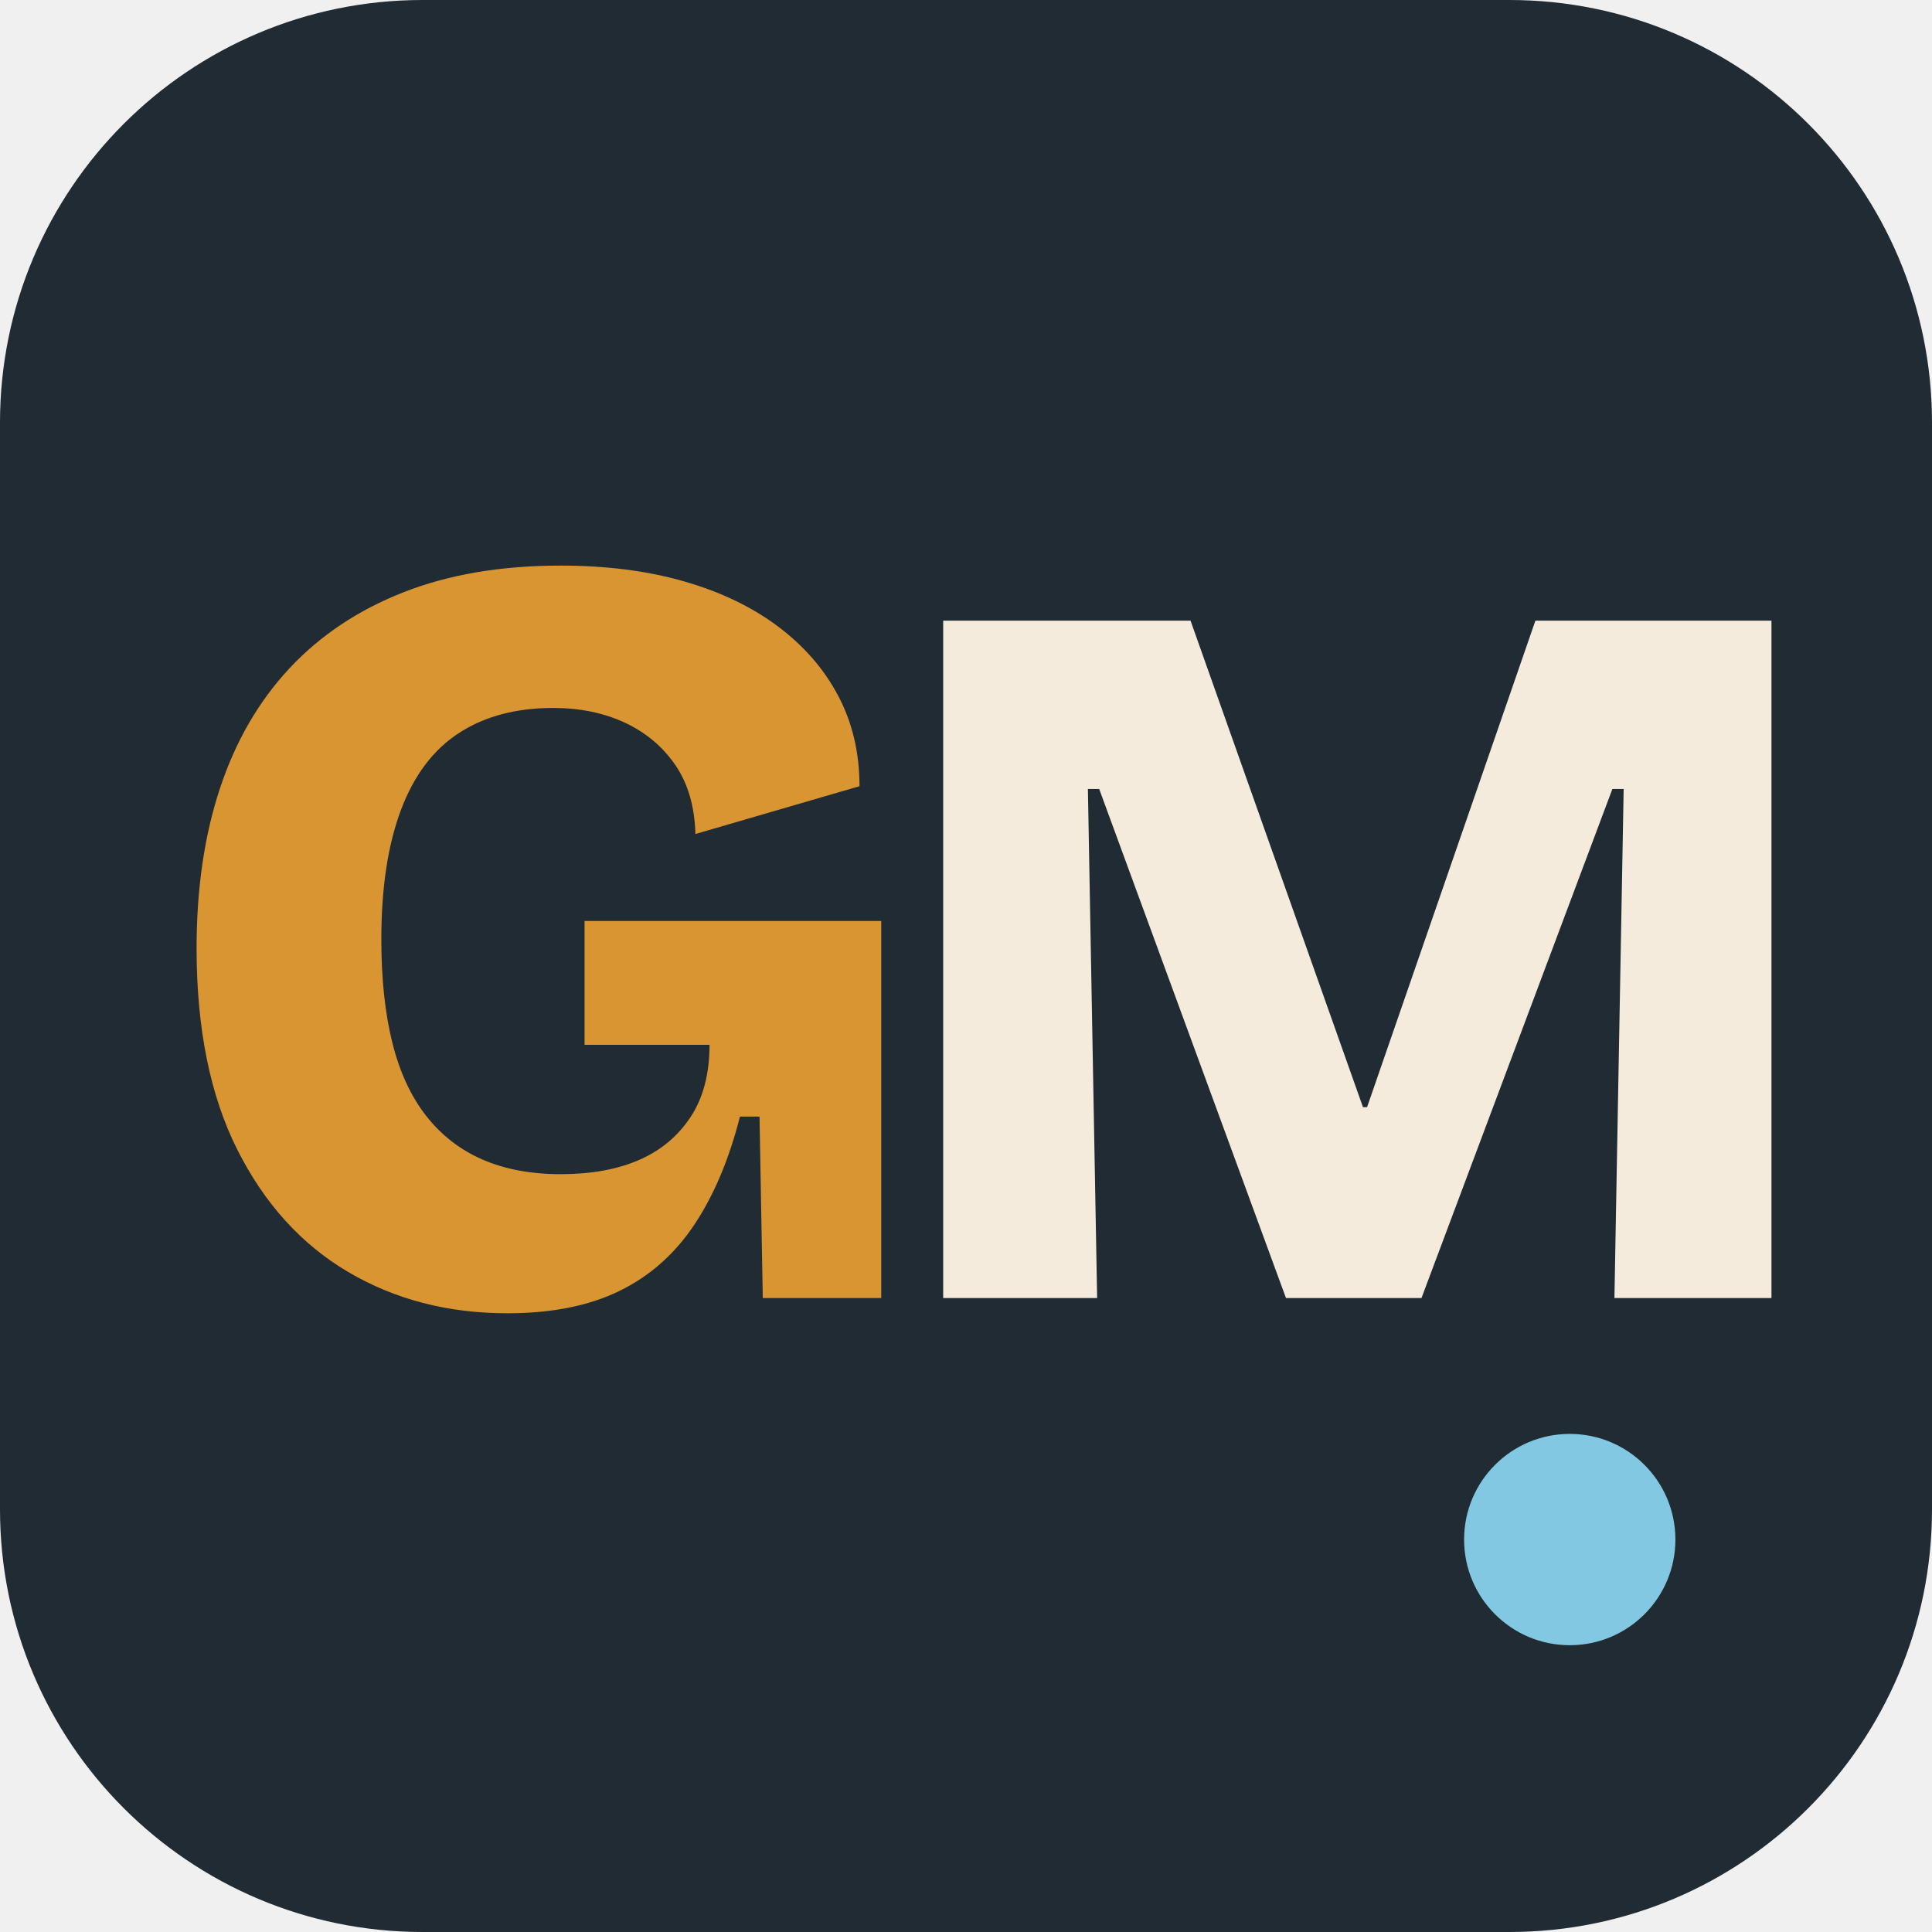
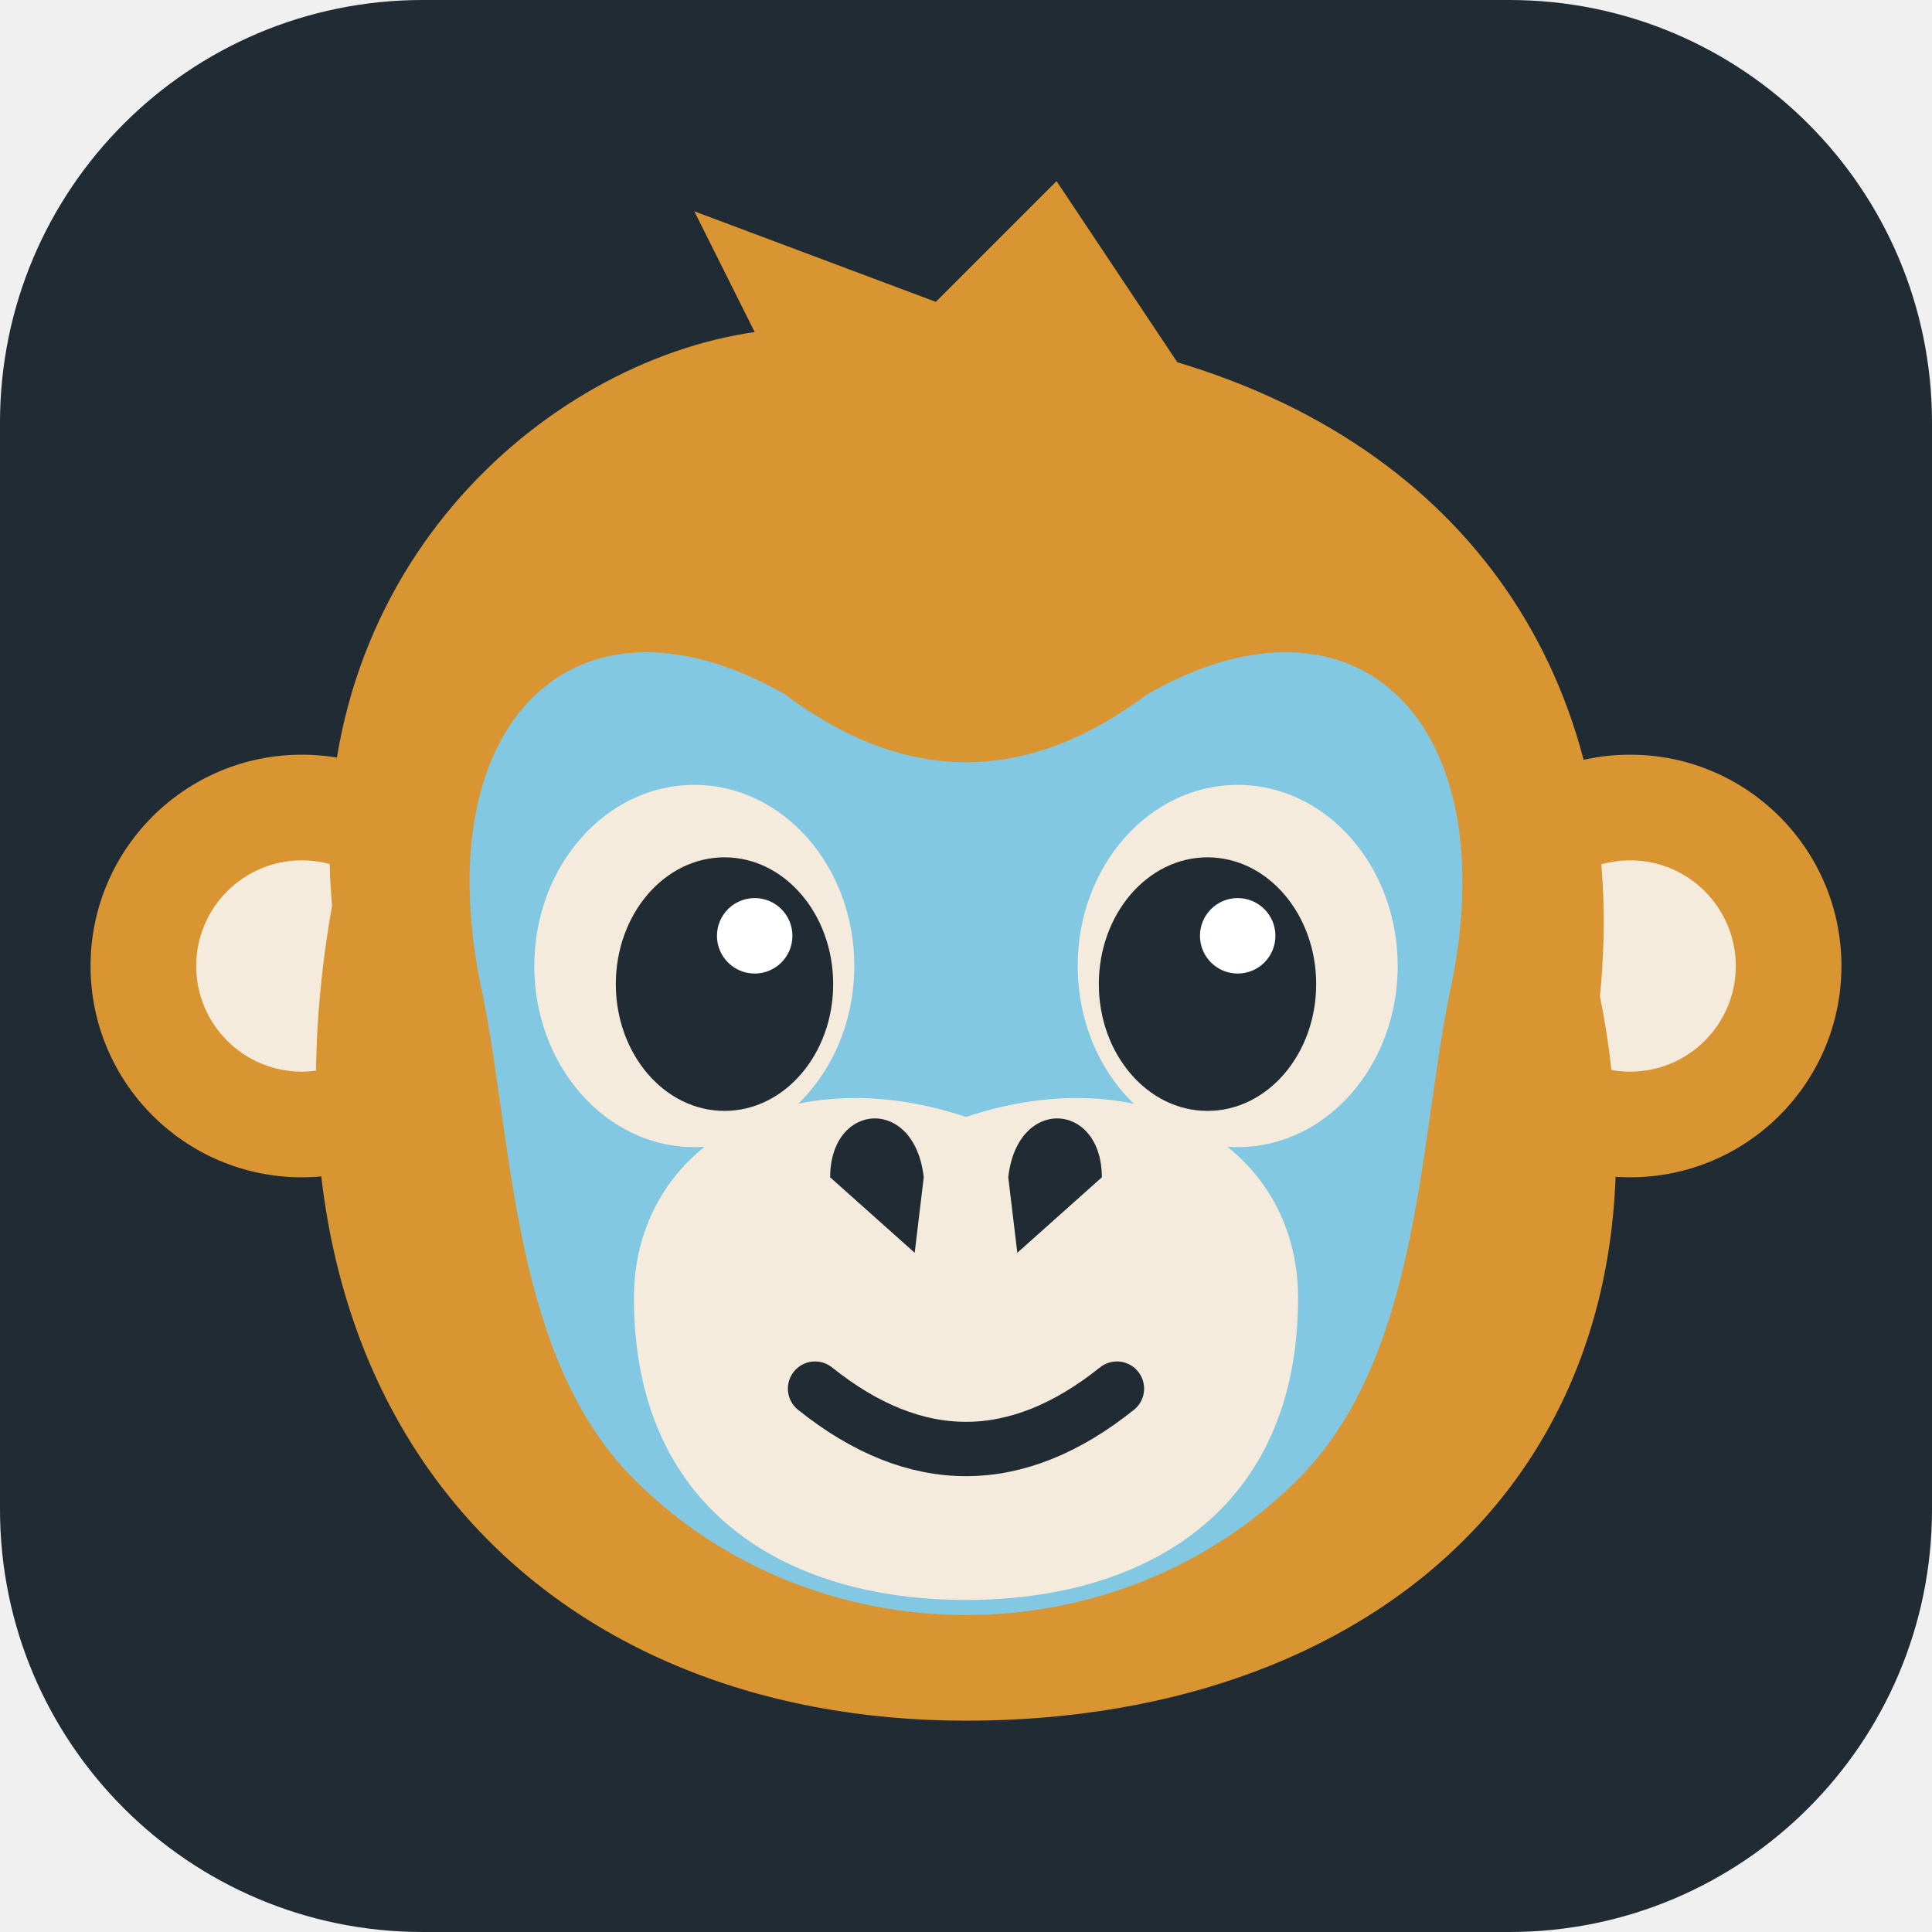
<svg xmlns="http://www.w3.org/2000/svg" width="64" height="64" viewBox="0 0 64 64" role="img">
  <rect width="64" height="64" rx="14" fill="#202B33" />
  <g>
-     <g aria-label="G" fill="#D99532" transform="translate(5 43) scale(0.036 -0.036)">
-       <path transform="translate(0.000 0)" d="M328 -14Q246 -14 181.5 24.0Q117 62 79.5 136.5Q42 211 42 322Q42 404 63.5 469.0Q85 534 127.5 579.5Q170 625 232.5 649.5Q295 674 377 674Q440 674 490.5 659.5Q541 645 577.0 618.0Q613 591 632.5 554.0Q652 517 652 471L501 427Q500 465 482.5 490.5Q465 516 436.0 529.5Q407 543 370 543Q319 543 283.5 520.0Q248 497 230.0 449.0Q212 401 212 330Q212 276 222.0 235.5Q232 195 253.0 168.0Q274 141 305.0 127.5Q336 114 377 114Q419 114 449.0 127.0Q479 140 496.5 166.5Q514 193 514 233H399V347H672V220V0H563L560 167H542Q527 108 500.0 67.5Q473 27 431.0 6.5Q389 -14 328 -14Z" />
-     </g>
-     <g aria-label="M" fill="#F5EBDD" transform="translate(29 43) scale(0.034 -0.034)">
-       <path transform="translate(0.000 0)" d="M66 0V660H307L475 186H479L643 660H873V0H720L729 496H718L532 0H400L218 496H207L216 0Z" />
-     </g>
-     <circle cx="52" cy="51" r="3.5" fill="#83C8E2" />
+     <circle cx="10" cy="32" r="7" fill="#D99532" />
+     <circle cx="54" cy="32" r="7" fill="#D99532" />
+     <circle cx="10" cy="32" r="3.5" fill="#F5EBDD" />
+     <circle cx="54" cy="32" r="3.5" fill="#F5EBDD" />
+     <path d="M11 30C10 19 18 12 25 11L23 7L31 10L35 6L39 12C49 15 54 23 53 33C56 48 46 57 32 57C18 57 8 47 11 30Z" fill="#D99532" />
+     <path d="M16 33C14 24 19 19 26 23C30 26 34 26 38 23C45 19 50 24 48 33C47 38 47 45 43 49C37 55 27 55 21 49C17 45 17 38 16 33Z" fill="#83C8E2" />
+     <ellipse cx="23" cy="32" rx="5.3" ry="6" fill="#F5EBDD" />
+     <ellipse cx="41" cy="32" rx="5.3" ry="6" fill="#F5EBDD" />
+     <ellipse cx="24" cy="32.6" rx="3.6" ry="4.2" fill="#202B33" />
+     <ellipse cx="40" cy="32.6" rx="3.6" ry="4.2" fill="#202B33" />
+     <circle cx="25" cy="31" r="1.25" fill="#FFFFFF" />
+     <circle cx="41" cy="31" r="1.25" fill="#FFFFFF" />
+     <path d="M21 43C21 38 26 35 32 37C38 35 43 38 43 43C43 50 38 53 32 53C26 53 21 50 21 43Z" fill="#F5EBDD" />
+     <path d="M27.5 39C27.5 36.5 30.3 36.3 30.6 39L30.3 41.5Z M33.4 39C33.7 36.3 36.5 36.5 36.5 39L33.7 41.5Z" fill="#202B33" />
+     <path d="M27 46Q32 50 37 46" fill="none" stroke="#202B33" stroke-width="1.8" stroke-linecap="round" />
  </g>
</svg>
